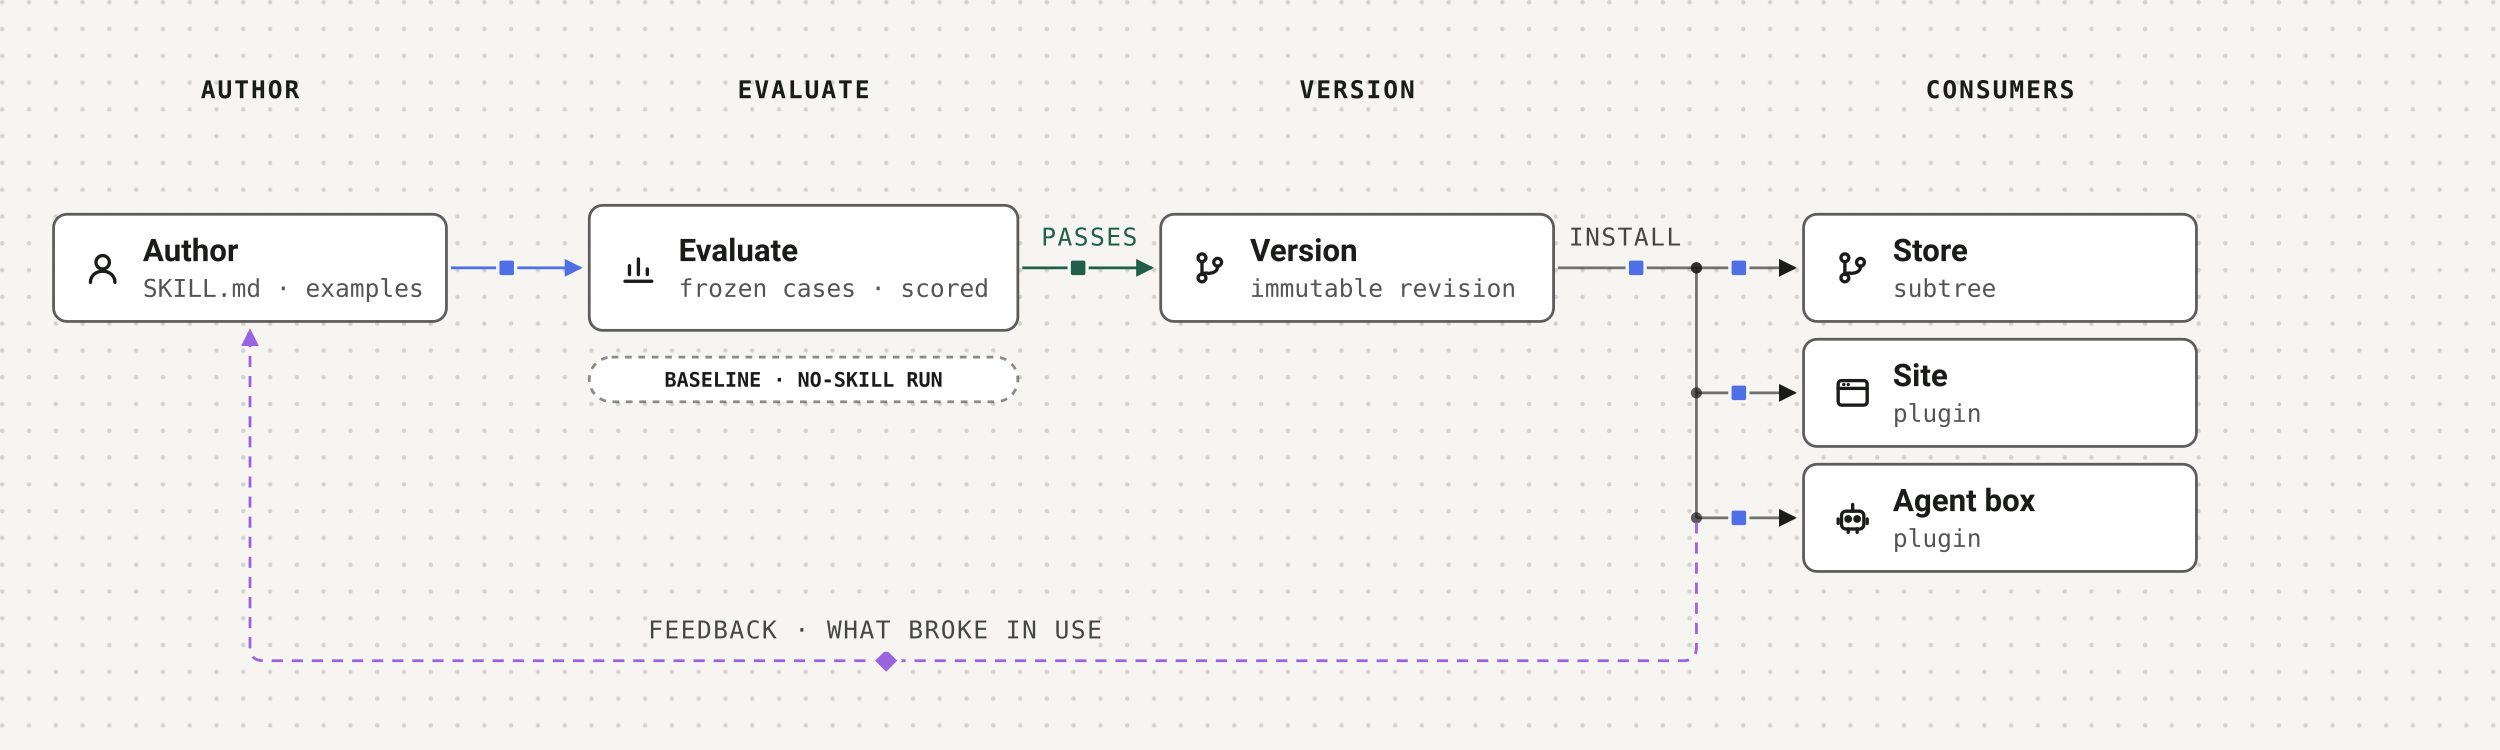
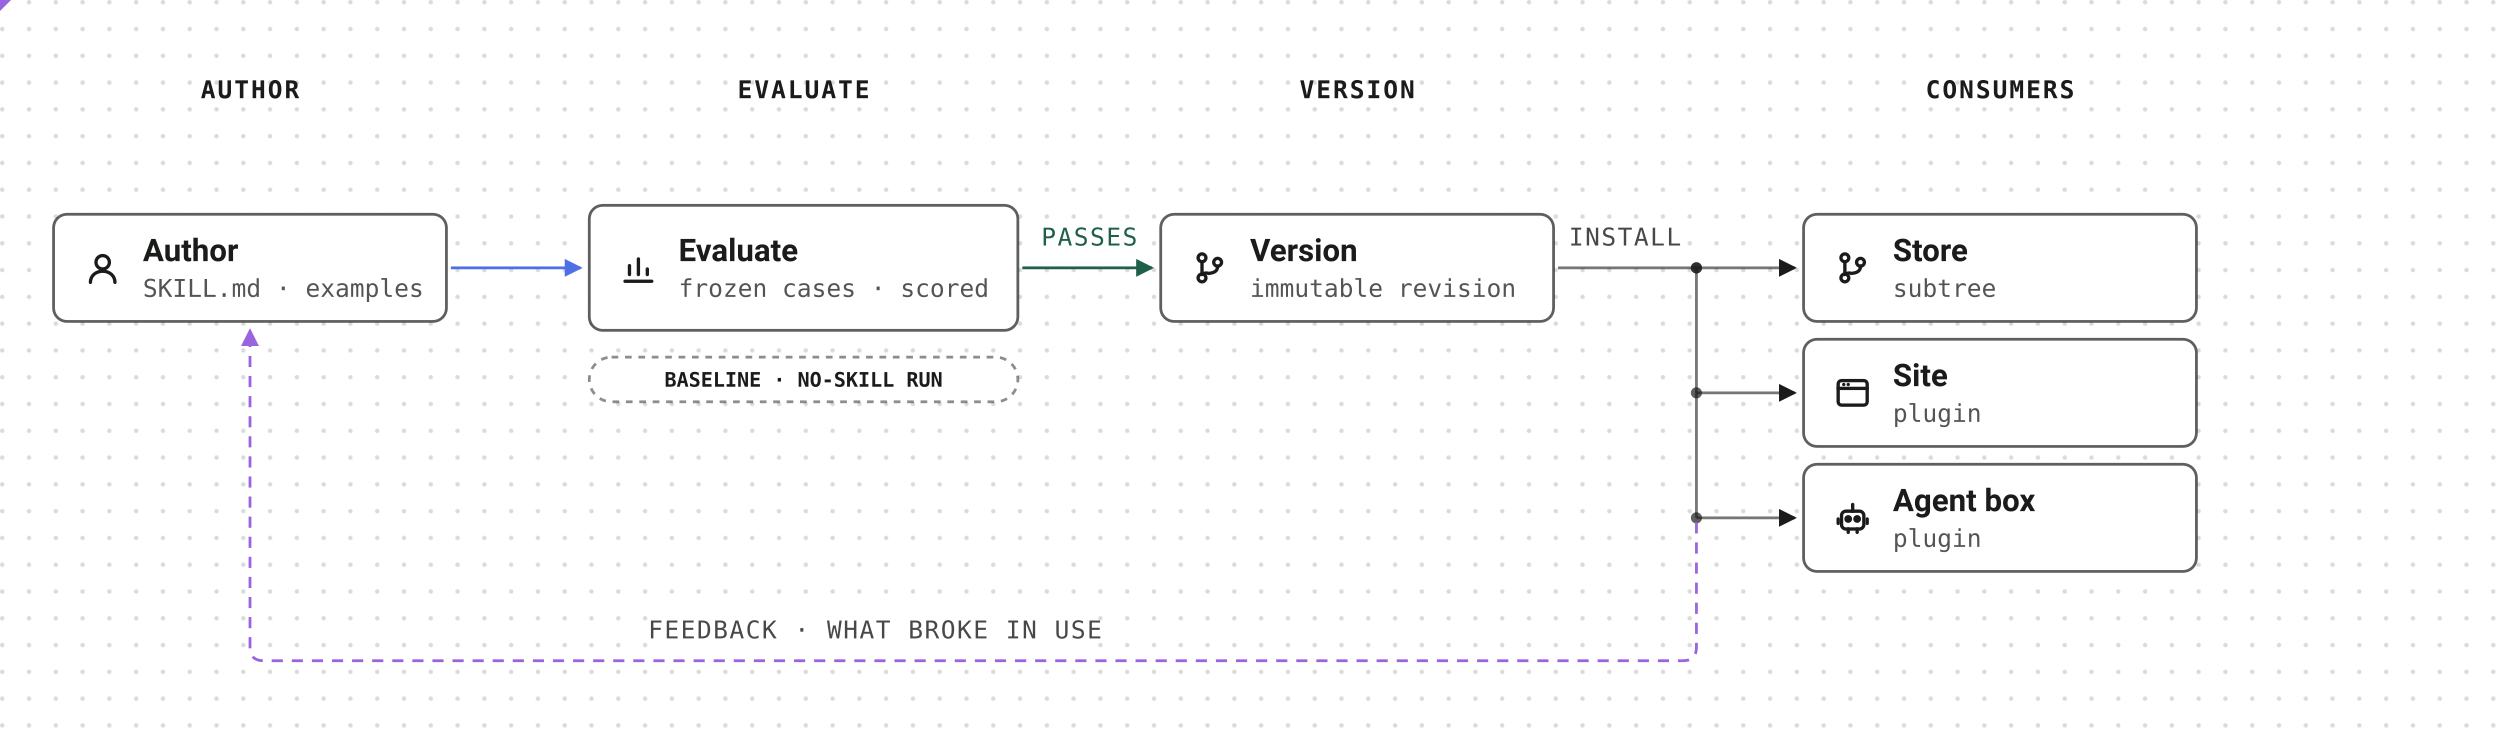
<svg xmlns="http://www.w3.org/2000/svg" viewBox="0 0 1120 336" width="1120" height="336" color="#1a1c1a" font-family="system-ui, -apple-system, 'Segoe UI', Roboto, sans-serif">
  <style>text{user-select:none}</style>
  <defs>
-     <pattern id="dots" width="12" height="12" patternUnits="userSpaceOnUse">
+     <pattern id="uipack-static-dots" width="12" height="12" patternUnits="userSpaceOnUse">
      <circle cx="1" cy="1" r="1" fill="rgba(26, 28, 26, 0.16)" />
    </pattern>
  </defs>
-   <rect width="1120" height="336" fill="#f6f5f1" />
-   <rect width="1120" height="336" fill="url(#dots)" />
-   <defs>
-     <marker id="skill-head" markerWidth="8" markerHeight="8" refX="7" refY="4" orient="auto-start-reverse" markerUnits="userSpaceOnUse">
-       <path d="M0,0 L8,4 L0,8 z" fill="currentColor" />
-     </marker>
-     <marker id="skill-head-accent" markerWidth="8" markerHeight="8" refX="7" refY="4" orient="auto-start-reverse" markerUnits="userSpaceOnUse">
-       <path d="M0,0 L8,4 L0,8 z" fill="#205f49" />
-     </marker>
-     <marker id="skill-head-request" markerWidth="8" markerHeight="8" refX="7" refY="4" orient="auto-start-reverse" markerUnits="userSpaceOnUse">
-       <path d="M0,0 L8,4 L0,8 z" fill="#4f6fe6" />
-     </marker>
-     <marker id="skill-head-response" markerWidth="8" markerHeight="8" refX="7" refY="4" orient="auto-start-reverse" markerUnits="userSpaceOnUse">
-       <path d="M0,0 L8,4 L0,8 z" fill="#3fb27f" />
-     </marker>
-     <marker id="skill-head-change" markerWidth="8" markerHeight="8" refX="7" refY="4" orient="auto-start-reverse" markerUnits="userSpaceOnUse">
-       <path d="M0,0 L8,4 L0,8 z" fill="#9a63e0" />
-     </marker>
-   </defs>
-   <g data-uipack="lane">
-     <text x="112" y="44" text-anchor="middle" font-size="11" font-weight="700" font-family="ui-monospace, Menlo, Consolas, monospace" letter-spacing=".08em" fill="currentColor">AUTHOR</text>
-   </g>
-   <g data-uipack="lane">
-     <text x="360" y="44" text-anchor="middle" font-size="11" font-weight="700" font-family="ui-monospace, Menlo, Consolas, monospace" letter-spacing=".08em" fill="currentColor">EVALUATE</text>
-   </g>
-   <g data-uipack="lane">
-     <text x="608" y="44" text-anchor="middle" font-size="11" font-weight="700" font-family="ui-monospace, Menlo, Consolas, monospace" letter-spacing=".08em" fill="currentColor">VERSION</text>
-   </g>
-   <g data-uipack="lane">
-     <text x="896" y="44" text-anchor="middle" font-size="11" font-weight="700" font-family="ui-monospace, Menlo, Consolas, monospace" letter-spacing=".08em" fill="currentColor">CONSUMERS</text>
-   </g>
-   <g data-uipack="node" data-flow="forward feedback">
-     <rect x="24" y="96" width="176" height="48" rx="6" fill="#ffffff" stroke="currentColor" stroke-opacity="0.7" stroke-width="1.25" />
-     <g transform="translate(38, 112)" fill="none" stroke="currentColor" stroke-width="1.5" stroke-linecap="round" stroke-linejoin="round">
-       <circle cx="8" cy="5.5" r="3" />
-       <path d="M2.5 14.5c0-3 2.5-5 5.5-5s5.5 2 5.5 5" />
+   <rect x="0" y="0" width="1120" height="336" fill="#ffffff" />
+   <rect x="0" y="0" width="1120" height="336" fill="url(#uipack-static-dots)" />
+   <g transform="translate(0,0)">
+     <defs>
+       <marker id="skill-head" markerWidth="8" markerHeight="8" refX="7" refY="4" orient="auto-start-reverse" markerUnits="userSpaceOnUse">
+         <path d="M0,0 L8,4 L0,8 z" fill="currentColor" />
+       </marker>
+       <marker id="skill-head-accent" markerWidth="8" markerHeight="8" refX="7" refY="4" orient="auto-start-reverse" markerUnits="userSpaceOnUse">
+         <path d="M0,0 L8,4 L0,8 z" fill="#205f49" />
+       </marker>
+       <marker id="skill-head-request" markerWidth="8" markerHeight="8" refX="7" refY="4" orient="auto-start-reverse" markerUnits="userSpaceOnUse">
+         <path d="M0,0 L8,4 L0,8 z" fill="#4f6fe6" />
+       </marker>
+       <marker id="skill-head-response" markerWidth="8" markerHeight="8" refX="7" refY="4" orient="auto-start-reverse" markerUnits="userSpaceOnUse">
+         <path d="M0,0 L8,4 L0,8 z" fill="#3fb27f" />
+       </marker>
+       <marker id="skill-head-change" markerWidth="8" markerHeight="8" refX="7" refY="4" orient="auto-start-reverse" markerUnits="userSpaceOnUse">
+         <path d="M0,0 L8,4 L0,8 z" fill="#9a63e0" />
+       </marker>
+     </defs>
+     <g data-uipack="lane">
+       <text x="112" y="44" text-anchor="middle" font-size="11" font-weight="700" font-family="ui-monospace, 'SFMono-Regular', Menlo, Consolas, monospace" letter-spacing=".08em" fill="currentColor">AUTHOR</text>
    </g>
-     <text x="64" y="117" text-anchor="start" font-size="14" font-weight="600" fill="currentColor">Author</text>
-     <text x="64" y="133" text-anchor="start" font-size="11" font-family="ui-monospace, Menlo, Consolas, monospace" fill="currentColor" fill-opacity="0.75">SKILL.md · examples</text>
-   </g>
-   <path data-uipack="connector" data-flow="forward" data-kind="request" d="M202,120 L260,120" fill="none" stroke="#4f6fe6" stroke-opacity="1" stroke-width="1.25" marker-end="url(#skill-head-request)" />
-   <g data-uipack="packet" data-static="true" data-flow="forward" data-kind="request">
-     <rect x="223" y="116" width="8" height="8" rx="1.5" fill="#4f6fe6" stroke="#f6f5f1" stroke-width="1.5" />
-   </g>
-   <g data-uipack="node" data-flow="forward">
-     <rect x="264" y="92" width="192" height="56" rx="6" fill="#ffffff" stroke="currentColor" stroke-opacity="0.7" stroke-width="1.25" />
-     <g transform="translate(278, 112)" fill="none" stroke="currentColor" stroke-width="1.5" stroke-linecap="round" stroke-linejoin="round">
-       <path d="M2 14h12M4 11V7M8 11V4M12 11V8.5" />
+     <g data-uipack="lane">
+       <text x="360" y="44" text-anchor="middle" font-size="11" font-weight="700" font-family="ui-monospace, 'SFMono-Regular', Menlo, Consolas, monospace" letter-spacing=".08em" fill="currentColor">EVALUATE</text>
    </g>
-     <text x="304" y="117" text-anchor="start" font-size="14" font-weight="600" fill="currentColor">Evaluate</text>
-     <text x="304" y="133" text-anchor="start" font-size="11" font-family="ui-monospace, Menlo, Consolas, monospace" fill="currentColor" fill-opacity="0.75">frozen cases · scored</text>
-   </g>
-   <g data-uipack="chip">
-     <rect x="264" y="160" width="192" height="20" rx="10" fill="#ffffff" fill-opacity="1" stroke="currentColor" stroke-opacity="0.5" stroke-width="1.25" stroke-dasharray="3 3" />
-     <text x="360" y="173.24" text-anchor="middle" font-size="9" font-weight="700" font-family="ui-monospace, Menlo, Consolas, monospace" fill="currentColor">BASELINE · NO-SKILL RUN</text>
-   </g>
-   <path data-uipack="connector" data-flow="forward" data-kind="accent" d="M458,120 L516,120" fill="none" stroke="#205f49" stroke-opacity="1" stroke-width="1.25" marker-end="url(#skill-head-accent)" />
-   <g data-uipack="packet" data-static="true" data-flow="forward" data-kind="accent">
-     <rect x="479" y="116" width="8" height="8" rx="1.5" fill="#205f49" stroke="#f6f5f1" stroke-width="1.5" />
-   </g>
-   <g data-uipack="label">
-     <rect x="463.54" y="100" width="48.92" height="16" fill="#f6f5f1" />
-     <text x="488" y="110" text-anchor="middle" font-size="11" font-family="ui-monospace, Menlo, Consolas, monospace" letter-spacing=".06em" fill="#205f49" fill-opacity="1">PASSES</text>
-   </g>
-   <g data-uipack="node" data-flow="forward">
-     <rect x="520" y="96" width="176" height="48" rx="6" fill="#ffffff" stroke="currentColor" stroke-opacity="0.7" stroke-width="1.25" />
-     <g transform="translate(534, 112)" fill="none" stroke="currentColor" stroke-width="1.5" stroke-linecap="round" stroke-linejoin="round">
-       <circle cx="4.5" cy="3.5" r="1.75" />
-       <circle cx="4.5" cy="12.5" r="1.75" />
-       <circle cx="11.5" cy="5.5" r="1.75" />
-       <path d="M4.5 5.25v5.5M11.5 7.25c0 2.5-2 3-4 3.25a3 3 0 0 0-3 .5" />
+     <g data-uipack="lane">
+       <text x="608" y="44" text-anchor="middle" font-size="11" font-weight="700" font-family="ui-monospace, 'SFMono-Regular', Menlo, Consolas, monospace" letter-spacing=".08em" fill="currentColor">VERSION</text>
    </g>
-     <text x="560" y="117" text-anchor="start" font-size="14" font-weight="600" fill="currentColor">Version</text>
-     <text x="560" y="133" text-anchor="start" font-size="11" font-family="ui-monospace, Menlo, Consolas, monospace" fill="currentColor" fill-opacity="0.75">immutable revision</text>
-   </g>
-   <g data-uipack="bus">
-     <path data-uipack="connector" d="M760,120 L760,232" fill="none" stroke="currentColor" stroke-opacity="0.6" stroke-width="1.25" />
-     <path data-uipack="connector" data-flow="forward" d="M760,120 L804,120" fill="none" stroke="currentColor" stroke-opacity="0.6" stroke-width="1.25" marker-end="url(#skill-head)" />
-     <path data-uipack="connector" data-flow="forward" d="M760,176 L804,176" fill="none" stroke="currentColor" stroke-opacity="0.6" stroke-width="1.25" marker-end="url(#skill-head)" />
-     <path data-uipack="connector" data-flow="forward" d="M760,232 L804,232" fill="none" stroke="currentColor" stroke-opacity="0.6" stroke-width="1.25" marker-end="url(#skill-head)" />
-     <path data-uipack="connector" data-flow="forward" d="M760,120 L698,120" fill="none" stroke="currentColor" stroke-opacity="0.6" stroke-width="1.25" />
-     <circle data-uipack="junction" cx="760" cy="120" r="2.5" fill="currentColor" fill-opacity="0.7" />
-     <circle data-uipack="junction" cx="760" cy="176" r="2.5" fill="currentColor" fill-opacity="0.7" />
-     <circle data-uipack="junction" cx="760" cy="232" r="2.5" fill="currentColor" fill-opacity="0.7" />
-     <circle data-uipack="junction" cx="760" cy="120" r="2.5" fill="currentColor" fill-opacity="0.7" />
-   </g>
-   <g data-uipack="packet" data-static="true" data-flow="forward" data-kind="request">
-     <rect x="729" y="116" width="8" height="8" rx="1.5" fill="#4f6fe6" stroke="#f6f5f1" stroke-width="1.5" />
-   </g>
-   <g>
-     <g data-uipack="packet" data-static="true" data-flow="forward" data-kind="request">
-       <rect x="775" y="116" width="8" height="8" rx="1.5" fill="#4f6fe6" stroke="#f6f5f1" stroke-width="1.5" />
+     <g data-uipack="lane">
+       <text x="896" y="44" text-anchor="middle" font-size="11" font-weight="700" font-family="ui-monospace, 'SFMono-Regular', Menlo, Consolas, monospace" letter-spacing=".08em" fill="currentColor">CONSUMERS</text>
    </g>
    <g data-uipack="node" data-flow="forward feedback">
-       <rect x="808" y="96" width="176" height="48" rx="6" fill="#ffffff" stroke="currentColor" stroke-opacity="0.7" stroke-width="1.25" />
-       <g transform="translate(822, 112)" fill="none" stroke="currentColor" stroke-width="1.5" stroke-linecap="round" stroke-linejoin="round">
+       <rect x="24" y="96" width="176" height="48" rx="6" fill="#ffffff" stroke="currentColor" stroke-opacity="0.7" stroke-width="1.25" />
+       <g transform="translate(38, 112)" fill="none" stroke="currentColor" stroke-width="1.5" stroke-linecap="round" stroke-linejoin="round">
+         <circle cx="8" cy="5.5" r="3" />
+         <path d="M2.5 14.5c0-3 2.5-5 5.5-5s5.5 2 5.5 5" />
+       </g>
+       <text x="64" y="117" text-anchor="start" font-size="14" font-weight="600" fill="currentColor">Author</text>
+       <text x="64" y="133" text-anchor="start" font-size="11" font-family="ui-monospace, 'SFMono-Regular', Menlo, Consolas, monospace" fill="currentColor" fill-opacity="0.75">SKILL.md · examples</text>
+     </g>
+     <path data-uipack="connector" data-flow="forward" data-kind="request" d="M202,120 L260,120" fill="none" stroke="#4f6fe6" stroke-opacity="1" stroke-width="1.25" marker-end="url(#skill-head-request)" />
+     <g data-uipack="packet" data-flow="forward" data-kind="request">
+       <rect x="-4" y="-4" width="8" height="8" rx="1.5" fill="#4f6fe6" stroke="#ffffff" stroke-width="1.5" />
+       <animateMotion dur="1.4s" begin="0s" repeatCount="indefinite" path="M202,120 L252,120" calcMode="linear" />
+     </g>
+     <g data-uipack="node" data-flow="forward">
+       <rect x="264" y="92" width="192" height="56" rx="6" fill="#ffffff" stroke="currentColor" stroke-opacity="0.7" stroke-width="1.25" />
+       <g transform="translate(278, 112)" fill="none" stroke="currentColor" stroke-width="1.5" stroke-linecap="round" stroke-linejoin="round">
+         <path d="M2 14h12M4 11V7M8 11V4M12 11V8.5" />
+       </g>
+       <text x="304" y="117" text-anchor="start" font-size="14" font-weight="600" fill="currentColor">Evaluate</text>
+       <text x="304" y="133" text-anchor="start" font-size="11" font-family="ui-monospace, 'SFMono-Regular', Menlo, Consolas, monospace" fill="currentColor" fill-opacity="0.75">frozen cases · scored</text>
+     </g>
+     <g data-uipack="chip">
+       <rect x="264" y="160" width="192" height="20" rx="10" fill="#ffffff" fill-opacity="1" stroke="currentColor" stroke-opacity="0.5" stroke-width="1.25" stroke-dasharray="3 3" />
+       <text x="360" y="173.24" text-anchor="middle" font-size="9" font-weight="700" font-family="ui-monospace, 'SFMono-Regular', Menlo, Consolas, monospace" fill="currentColor">BASELINE · NO-SKILL RUN</text>
+     </g>
+     <path data-uipack="connector" data-flow="forward" data-kind="accent" d="M458,120 L516,120" fill="none" stroke="#205f49" stroke-opacity="1" stroke-width="1.25" marker-end="url(#skill-head-accent)" />
+     <g data-uipack="packet" data-flow="forward" data-kind="accent">
+       <rect x="-4" y="-4" width="8" height="8" rx="1.5" fill="#205f49" stroke="#ffffff" stroke-width="1.5" />
+       <animateMotion dur="1.4s" begin="-0.7s" repeatCount="indefinite" path="M458,120 L508,120" calcMode="linear" />
+     </g>
+     <g data-uipack="label">
+       <rect x="463.54" y="100" width="48.92" height="16" fill="#ffffff" />
+       <text x="488" y="110" text-anchor="middle" font-size="11" font-family="ui-monospace, 'SFMono-Regular', Menlo, Consolas, monospace" letter-spacing=".06em" fill="#205f49" fill-opacity="1">PASSES</text>
+     </g>
+     <g data-uipack="node" data-flow="forward">
+       <rect x="520" y="96" width="176" height="48" rx="6" fill="#ffffff" stroke="currentColor" stroke-opacity="0.7" stroke-width="1.25" />
+       <g transform="translate(534, 112)" fill="none" stroke="currentColor" stroke-width="1.5" stroke-linecap="round" stroke-linejoin="round">
        <circle cx="4.5" cy="3.5" r="1.75" />
        <circle cx="4.5" cy="12.5" r="1.75" />
        <circle cx="11.5" cy="5.5" r="1.75" />
        <path d="M4.5 5.25v5.5M11.5 7.25c0 2.5-2 3-4 3.25a3 3 0 0 0-3 .5" />
      </g>
-       <text x="848" y="117" text-anchor="start" font-size="14" font-weight="600" fill="currentColor">Store</text>
-       <text x="848" y="133" text-anchor="start" font-size="11" font-family="ui-monospace, Menlo, Consolas, monospace" fill="currentColor" fill-opacity="0.75">subtree</text>
+       <text x="560" y="117" text-anchor="start" font-size="14" font-weight="600" fill="currentColor">Version</text>
+       <text x="560" y="133" text-anchor="start" font-size="11" font-family="ui-monospace, 'SFMono-Regular', Menlo, Consolas, monospace" fill="currentColor" fill-opacity="0.75">immutable revision</text>
+     </g>
+     <g data-uipack="bus">
+       <path data-uipack="connector" d="M760,120 L760,232" fill="none" stroke="currentColor" stroke-opacity="0.6" stroke-width="1.25" />
+       <path data-uipack="connector" data-flow="forward" d="M760,120 L804,120" fill="none" stroke="currentColor" stroke-opacity="0.6" stroke-width="1.25" marker-end="url(#skill-head)" />
+       <path data-uipack="connector" data-flow="forward" d="M760,176 L804,176" fill="none" stroke="currentColor" stroke-opacity="0.6" stroke-width="1.25" marker-end="url(#skill-head)" />
+       <path data-uipack="connector" data-flow="forward" d="M760,232 L804,232" fill="none" stroke="currentColor" stroke-opacity="0.6" stroke-width="1.25" marker-end="url(#skill-head)" />
+       <path data-uipack="connector" data-flow="forward" d="M760,120 L698,120" fill="none" stroke="currentColor" stroke-opacity="0.6" stroke-width="1.25" />
+       <circle data-uipack="junction" cx="760" cy="120" r="2.5" fill="currentColor" fill-opacity="0.7" />
+       <circle data-uipack="junction" cx="760" cy="176" r="2.5" fill="currentColor" fill-opacity="0.7" />
+       <circle data-uipack="junction" cx="760" cy="232" r="2.5" fill="currentColor" fill-opacity="0.7" />
+       <circle data-uipack="junction" cx="760" cy="120" r="2.5" fill="currentColor" fill-opacity="0.7" />
+     </g>
+     <g data-uipack="packet" data-flow="forward" data-kind="request">
+       <rect x="-4" y="-4" width="8" height="8" rx="1.5" fill="#4f6fe6" stroke="#ffffff" stroke-width="1.5" />
+       <animateMotion dur="1.2s" begin="0s" repeatCount="indefinite" path="M758,120 L708,120" calcMode="linear" />
+     </g>
+     <g>
+       <g data-uipack="packet" data-flow="forward" data-kind="request">
+         <rect x="-4" y="-4" width="8" height="8" rx="1.5" fill="#4f6fe6" stroke="#ffffff" stroke-width="1.5" />
+         <animateMotion dur="1.2s" begin="0s" repeatCount="indefinite" path="M762,120 L796,120" calcMode="linear" />
+       </g>
+       <g data-uipack="node" data-flow="forward feedback">
+         <rect x="808" y="96" width="176" height="48" rx="6" fill="#ffffff" stroke="currentColor" stroke-opacity="0.7" stroke-width="1.25" />
+         <g transform="translate(822, 112)" fill="none" stroke="currentColor" stroke-width="1.5" stroke-linecap="round" stroke-linejoin="round">
+           <circle cx="4.5" cy="3.5" r="1.75" />
+           <circle cx="4.5" cy="12.5" r="1.75" />
+           <circle cx="11.5" cy="5.5" r="1.75" />
+           <path d="M4.5 5.25v5.5M11.5 7.25c0 2.5-2 3-4 3.25a3 3 0 0 0-3 .5" />
+         </g>
+         <text x="848" y="117" text-anchor="start" font-size="14" font-weight="600" fill="currentColor">Store</text>
+         <text x="848" y="133" text-anchor="start" font-size="11" font-family="ui-monospace, 'SFMono-Regular', Menlo, Consolas, monospace" fill="currentColor" fill-opacity="0.75">subtree</text>
+       </g>
+     </g>
+     <g>
+       <g data-uipack="packet" data-flow="forward" data-kind="request">
+         <rect x="-4" y="-4" width="8" height="8" rx="1.5" fill="#4f6fe6" stroke="#ffffff" stroke-width="1.5" />
+         <animateMotion dur="1.2s" begin="-0.4s" repeatCount="indefinite" path="M762,176 L796,176" calcMode="linear" />
+       </g>
+       <g data-uipack="node" data-flow="forward feedback">
+         <rect x="808" y="152" width="176" height="48" rx="6" fill="#ffffff" stroke="currentColor" stroke-opacity="0.7" stroke-width="1.25" />
+         <g transform="translate(822, 168)" fill="none" stroke="currentColor" stroke-width="1.5" stroke-linecap="round" stroke-linejoin="round">
+           <rect x="1.5" y="2.5" width="13" height="11" rx="1.5" />
+           <path d="M1.5 6h13M4 4.25h.01M6 4.25h.01" />
+         </g>
+         <text x="848" y="173" text-anchor="start" font-size="14" font-weight="600" fill="currentColor">Site</text>
+         <text x="848" y="189" text-anchor="start" font-size="11" font-family="ui-monospace, 'SFMono-Regular', Menlo, Consolas, monospace" fill="currentColor" fill-opacity="0.75">plugin</text>
+       </g>
+     </g>
+     <g>
+       <g data-uipack="packet" data-flow="forward" data-kind="request">
+         <rect x="-4" y="-4" width="8" height="8" rx="1.5" fill="#4f6fe6" stroke="#ffffff" stroke-width="1.5" />
+         <animateMotion dur="1.2s" begin="-0.8s" repeatCount="indefinite" path="M762,232 L796,232" calcMode="linear" />
+       </g>
+       <g data-uipack="node" data-flow="forward feedback">
+         <rect x="808" y="208" width="176" height="48" rx="6" fill="#ffffff" stroke="currentColor" stroke-opacity="0.7" stroke-width="1.25" />
+         <g transform="translate(822, 224)" fill="none" stroke="currentColor" stroke-width="1.5" stroke-linecap="round" stroke-linejoin="round">
+           <rect x="3" y="5" width="10" height="8" rx="2" />
+           <path d="M8 2v3M6 13v1.5M10 13v1.5M1.5 8.5v2M14.5 8.5v2" />
+           <circle cx="6" cy="8.5" r="1" fill="currentColor" />
+           <circle cx="10" cy="8.5" r="1" fill="currentColor" />
+         </g>
+         <text x="848" y="229" text-anchor="start" font-size="14" font-weight="600" fill="currentColor">Agent box</text>
+         <text x="848" y="245" text-anchor="start" font-size="11" font-family="ui-monospace, 'SFMono-Regular', Menlo, Consolas, monospace" fill="currentColor" fill-opacity="0.75">plugin</text>
+       </g>
+     </g>
+     <g data-uipack="label">
+       <rect x="700.13" y="100" width="55.74" height="16" fill="#ffffff" />
+       <text x="728" y="110" text-anchor="middle" font-size="11" font-family="ui-monospace, 'SFMono-Regular', Menlo, Consolas, monospace" letter-spacing=".06em" fill="currentColor" fill-opacity="0.8">INSTALL</text>
+     </g>
+     <path data-uipack="connector" data-flow="feedback" data-kind="change" d="M760,234 L760,290 Q760,296 754,296 L118,296 Q112,296 112,290 L112,148" fill="none" stroke="#9a63e0" stroke-opacity="1" stroke-width="1.25" stroke-dasharray="5 4" marker-end="url(#skill-head-change)" />
+     <g data-uipack="packet" data-flow="feedback" data-kind="change">
+       <path d="M0,-6 L6,0 L0,6 L-6,0 Z" fill="#9a63e0" stroke="#ffffff" stroke-width="1.5" />
+       <animateMotion dur="3.2s" begin="0s" repeatCount="indefinite" path="M760,234 L760,290 Q760,296 754,296 L118,296 Q112,296 112,290 L112,156" calcMode="linear" />
+     </g>
+     <g data-uipack="packet" data-flow="feedback" data-kind="change">
+       <path d="M0,-6 L6,0 L0,6 L-6,0 Z" fill="#9a63e0" stroke="#ffffff" stroke-width="1.5" />
+       <animateMotion dur="3.2s" begin="-1.6s" repeatCount="indefinite" path="M760,234 L760,290 Q760,296 754,296 L118,296 Q112,296 112,290 L112,156" calcMode="linear" />
+     </g>
+     <g data-uipack="label">
+       <rect x="292.52" y="276" width="198.96" height="16" fill="#ffffff" />
+       <text x="392" y="286" text-anchor="middle" font-size="11" font-family="ui-monospace, 'SFMono-Regular', Menlo, Consolas, monospace" letter-spacing=".06em" fill="currentColor" fill-opacity="0.8">FEEDBACK · WHAT BROKE IN USE</text>
    </g>
  </g>
-   <g>
-     <g data-uipack="packet" data-static="true" data-flow="forward" data-kind="request">
-       <rect x="775" y="172" width="8" height="8" rx="1.5" fill="#4f6fe6" stroke="#f6f5f1" stroke-width="1.5" />
-     </g>
-     <g data-uipack="node" data-flow="forward feedback">
-       <rect x="808" y="152" width="176" height="48" rx="6" fill="#ffffff" stroke="currentColor" stroke-opacity="0.7" stroke-width="1.25" />
-       <g transform="translate(822, 168)" fill="none" stroke="currentColor" stroke-width="1.5" stroke-linecap="round" stroke-linejoin="round">
-         <rect x="1.5" y="2.5" width="13" height="11" rx="1.5" />
-         <path d="M1.5 6h13M4 4.25h.01M6 4.25h.01" />
-       </g>
-       <text x="848" y="173" text-anchor="start" font-size="14" font-weight="600" fill="currentColor">Site</text>
-       <text x="848" y="189" text-anchor="start" font-size="11" font-family="ui-monospace, Menlo, Consolas, monospace" fill="currentColor" fill-opacity="0.75">plugin</text>
-     </g>
-   </g>
-   <g>
-     <g data-uipack="packet" data-static="true" data-flow="forward" data-kind="request">
-       <rect x="775" y="228" width="8" height="8" rx="1.5" fill="#4f6fe6" stroke="#f6f5f1" stroke-width="1.5" />
-     </g>
-     <g data-uipack="node" data-flow="forward feedback">
-       <rect x="808" y="208" width="176" height="48" rx="6" fill="#ffffff" stroke="currentColor" stroke-opacity="0.7" stroke-width="1.25" />
-       <g transform="translate(822, 224)" fill="none" stroke="currentColor" stroke-width="1.5" stroke-linecap="round" stroke-linejoin="round">
-         <rect x="3" y="5" width="10" height="8" rx="2" />
-         <path d="M8 2v3M6 13v1.5M10 13v1.5M1.5 8.5v2M14.5 8.5v2" />
-         <circle cx="6" cy="8.5" r="1" fill="currentColor" />
-         <circle cx="10" cy="8.5" r="1" fill="currentColor" />
-       </g>
-       <text x="848" y="229" text-anchor="start" font-size="14" font-weight="600" fill="currentColor">Agent box</text>
-       <text x="848" y="245" text-anchor="start" font-size="11" font-family="ui-monospace, Menlo, Consolas, monospace" fill="currentColor" fill-opacity="0.75">plugin</text>
-     </g>
-   </g>
-   <g data-uipack="label">
-     <rect x="700.13" y="100" width="55.74" height="16" fill="#f6f5f1" />
-     <text x="728" y="110" text-anchor="middle" font-size="11" font-family="ui-monospace, Menlo, Consolas, monospace" letter-spacing=".06em" fill="currentColor" fill-opacity="0.8">INSTALL</text>
-   </g>
-   <path data-uipack="connector" data-flow="feedback" data-kind="change" d="M760,234 L760,290 Q760,296 754,296 L118,296 Q112,296 112,290 L112,148" fill="none" stroke="#9a63e0" stroke-opacity="1" stroke-width="1.25" stroke-dasharray="5 4" marker-end="url(#skill-head-change)" />
-   <g data-uipack="packet" data-static="true" data-flow="feedback" data-kind="change">
-     <path d="M397,290 L403,296 L397,302 L391,296 Z" fill="#9a63e0" stroke="#f6f5f1" stroke-width="1.5" />
-   </g>
-   <g data-uipack="packet" data-static="true" data-flow="feedback" data-kind="change">
-     <path d="M397,290 L403,296 L397,302 L391,296 Z" fill="#9a63e0" stroke="#f6f5f1" stroke-width="1.5" />
-   </g>
-   <g data-uipack="label">
-     <rect x="292.52" y="276" width="198.96" height="16" fill="#f6f5f1" />
-     <text x="392" y="286" text-anchor="middle" font-size="11" font-family="ui-monospace, Menlo, Consolas, monospace" letter-spacing=".06em" fill="currentColor" fill-opacity="0.8">FEEDBACK · WHAT BROKE IN USE</text>
-   </g>
</svg>
